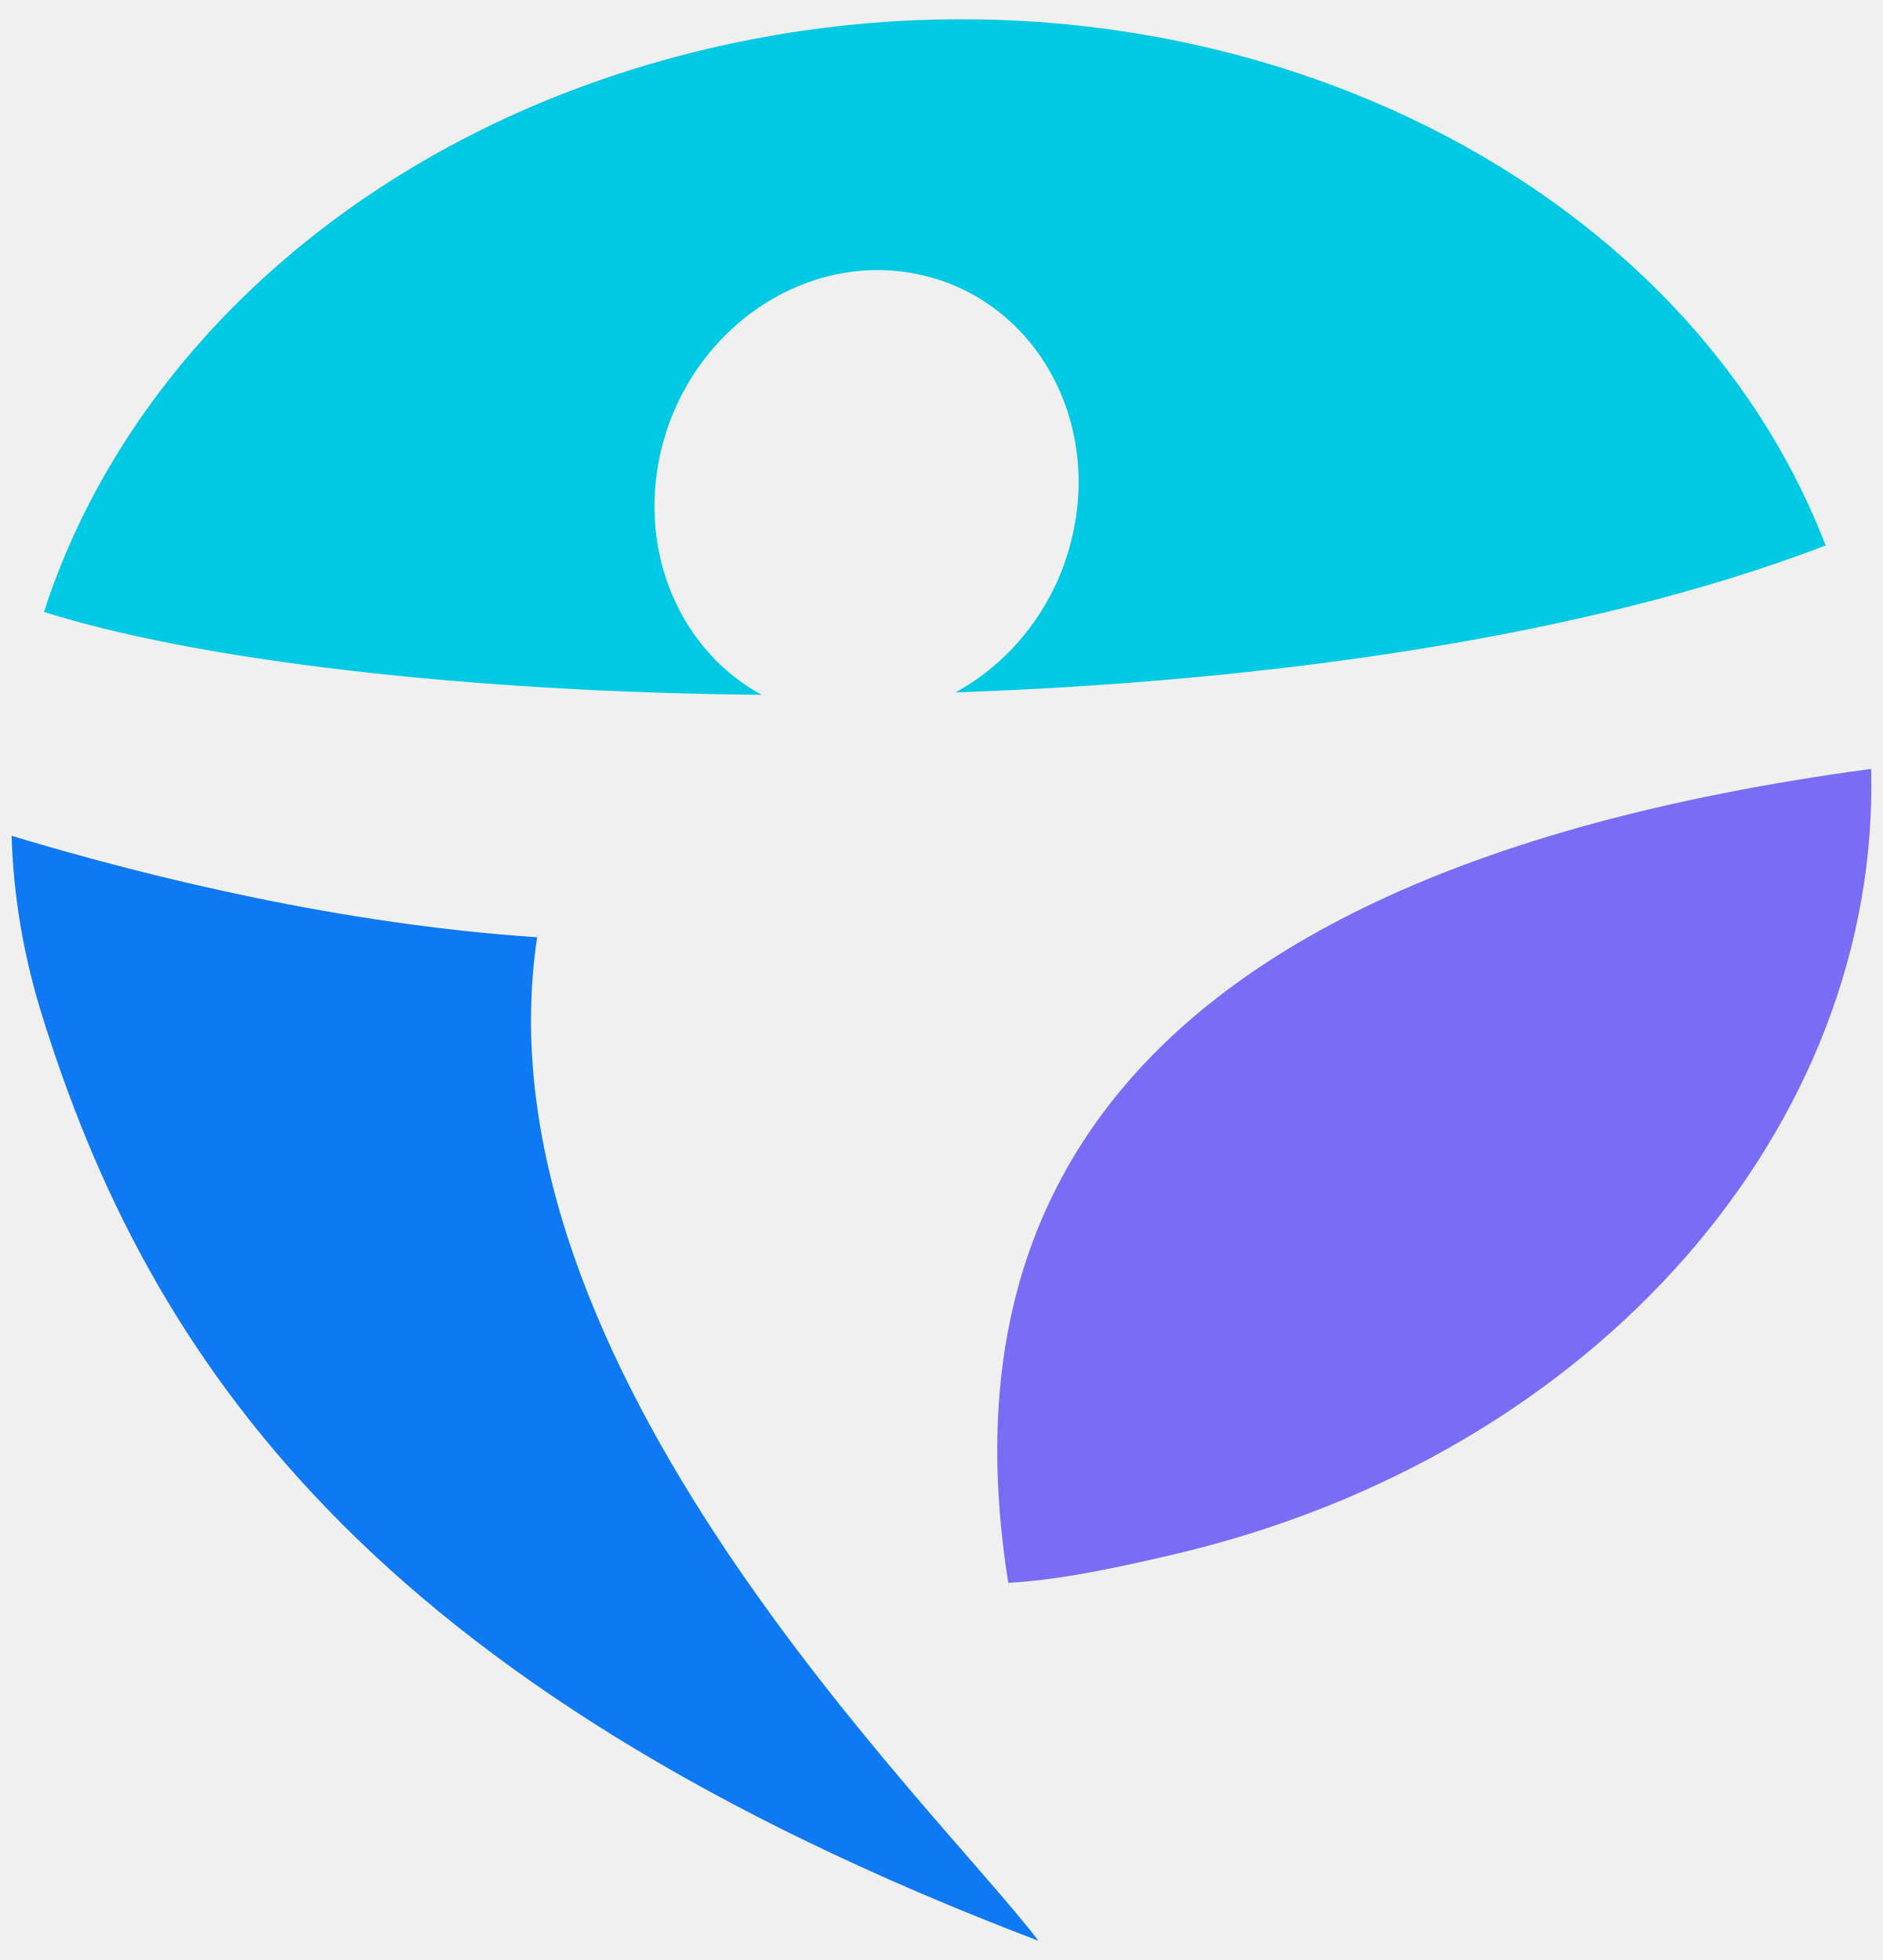
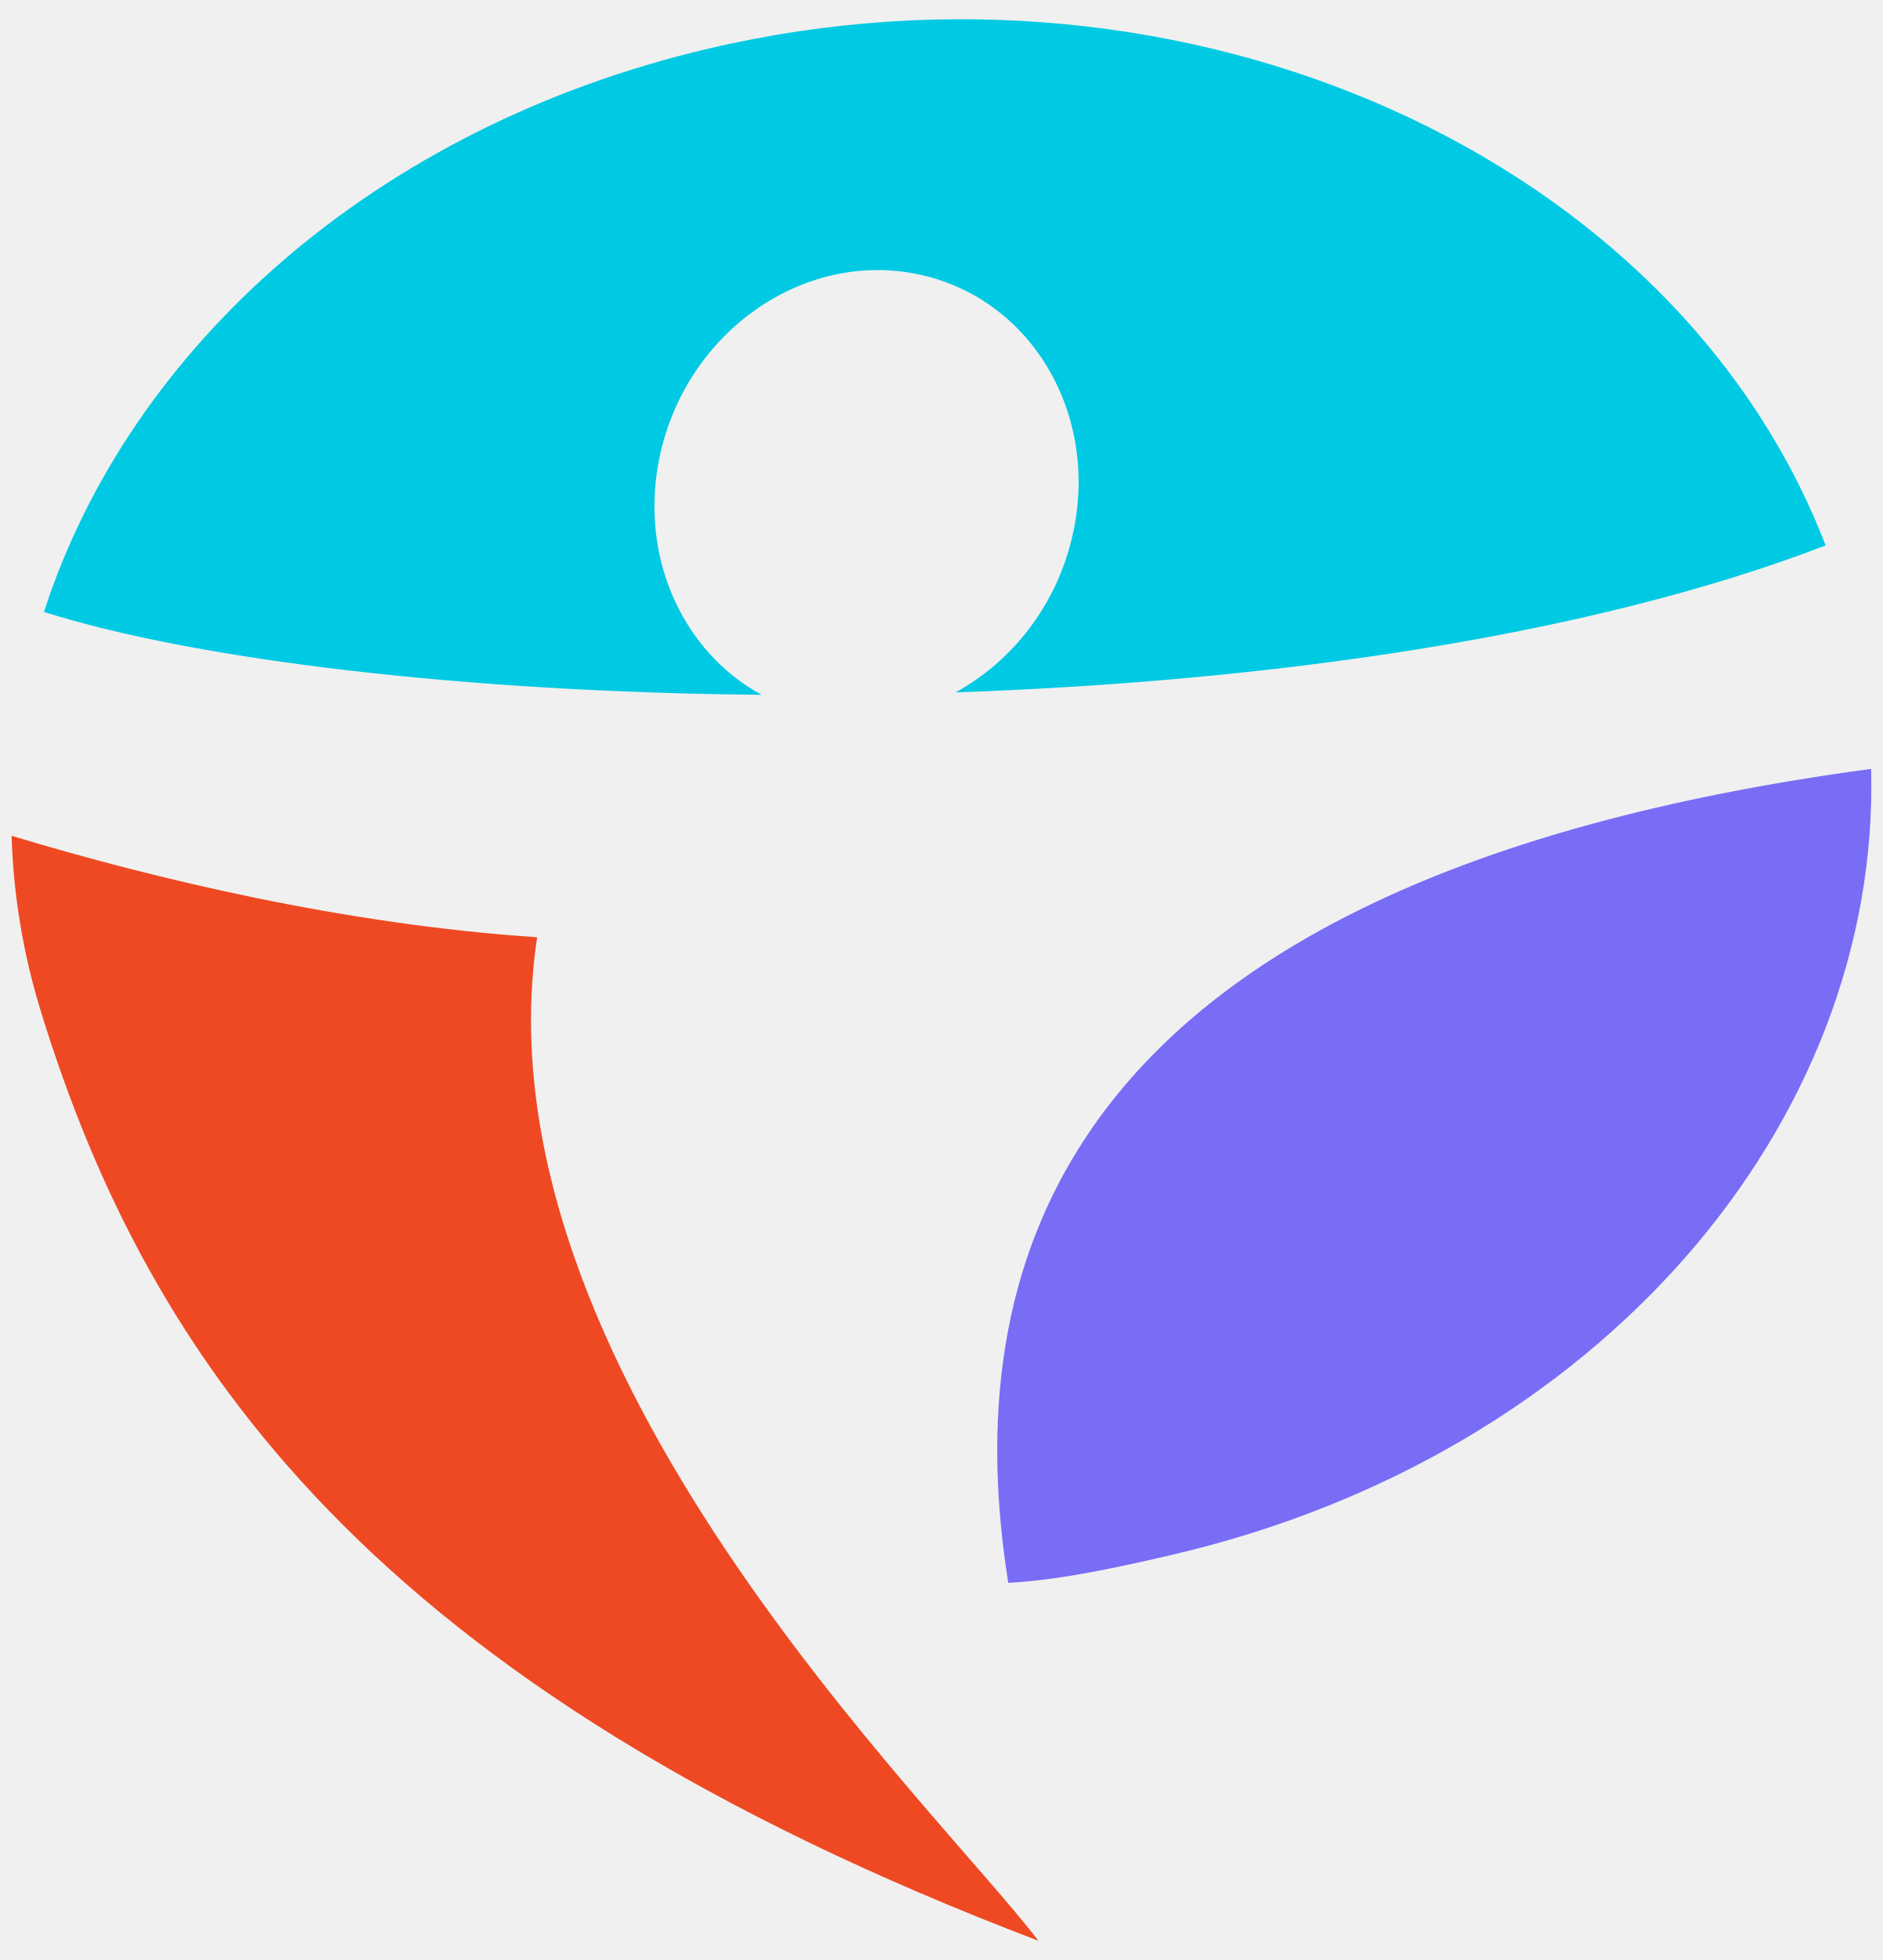
<svg xmlns="http://www.w3.org/2000/svg" width="49" height="51" viewBox="0 0 49 51" fill="none">
  <g clip-path="url(#clip0_165_108)">
-     <path d="M13.978 24.388C8.955 24.052 4.017 22.869 0.302 21.748C0.347 23.273 0.598 24.809 1.07 26.339C3.857 35.367 9.643 43.884 27.023 50.5C24.349 46.984 12.3 35.527 13.978 24.388Z" fill="#0F79F3" />
+     <path d="M13.978 24.388C8.955 24.052 4.017 22.869 0.302 21.748C0.347 23.273 0.598 24.809 1.07 26.339C3.857 35.367 9.643 43.884 27.023 50.5C24.349 46.984 12.3 35.527 13.978 24.388Z" fill="#EF4923" />
    <path d="M26.238 41.187C27.421 41.119 28.701 40.88 30.539 40.448C41.626 37.848 48.931 29.229 48.692 20.007C26.892 22.937 25.009 33.439 26.238 41.187Z" fill="#796DF6" />
    <path d="M17.186 11.793C17.903 8.624 20.89 6.536 23.848 7.128C26.812 7.719 28.633 10.763 27.91 13.931C27.5 15.746 26.34 17.208 24.866 18.016C32.933 17.737 41.273 16.588 47.508 14.193C43.617 4.09 30.919 -1.662 18.449 1.262C9.734 3.305 3.357 9.067 1.144 15.923C5.08 17.169 12.072 18.011 19.82 18.079C17.733 16.947 16.595 14.409 17.186 11.793Z" fill="#00CAE3" />
  </g>
  <defs>
    <clipPath id="clip0_165_108">
      <rect width="48.396" height="50" fill="white" transform="translate(0.301758 0.5)" />
    </clipPath>
  </defs>
</svg>
